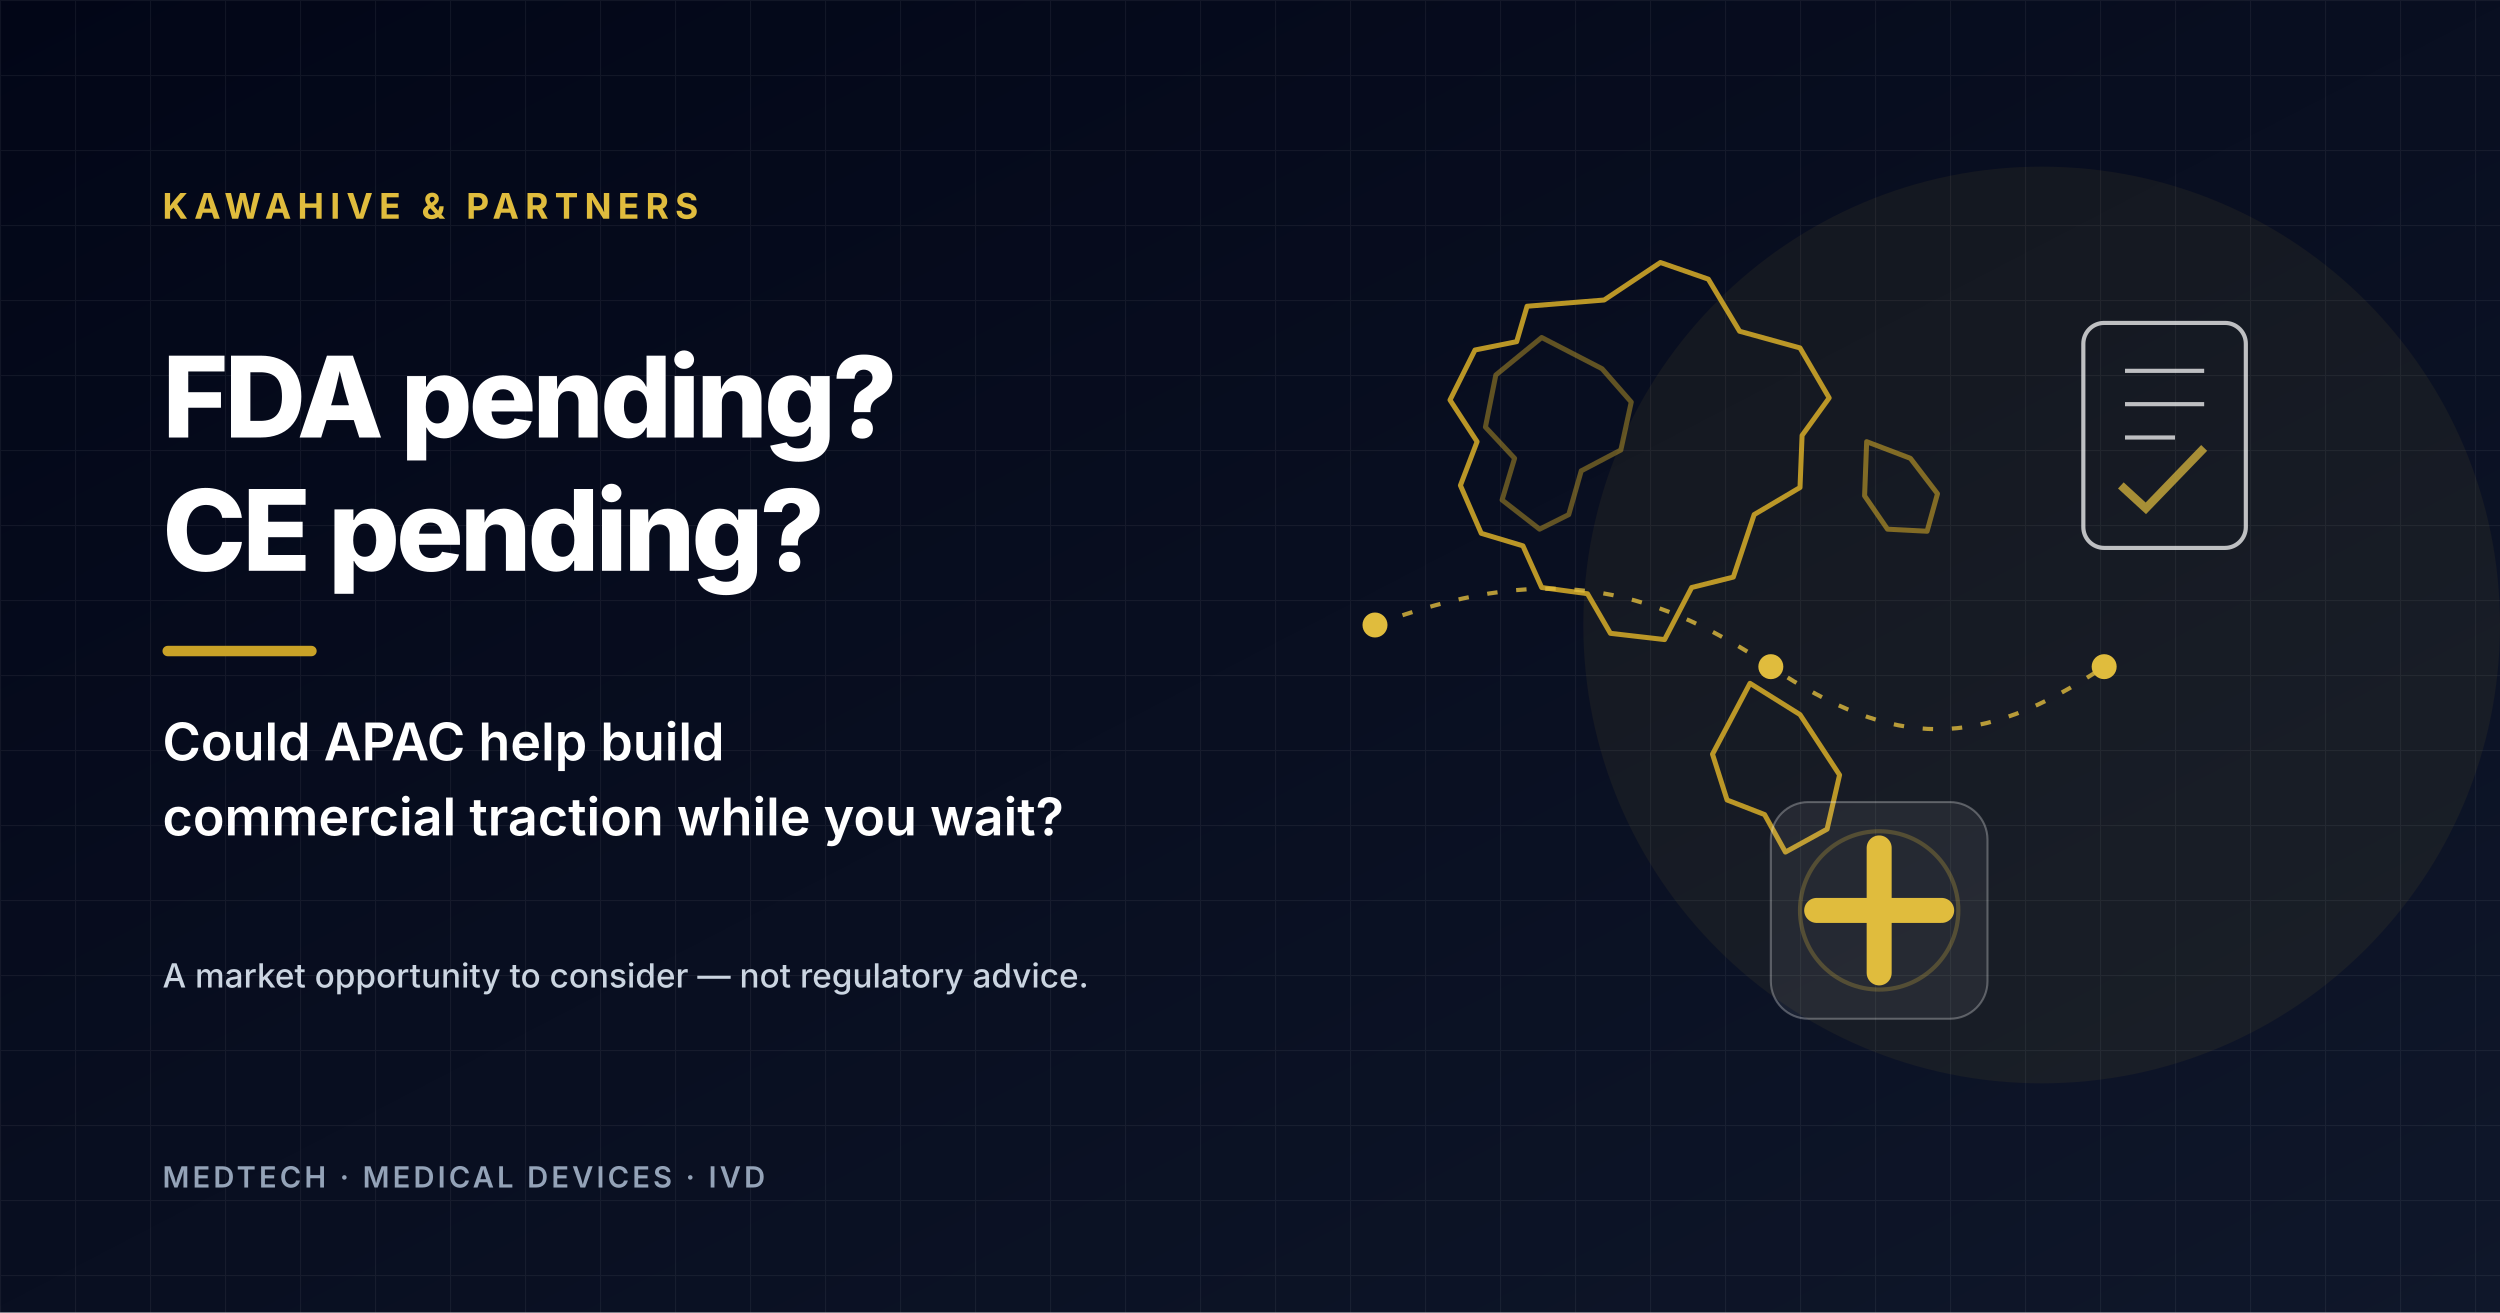
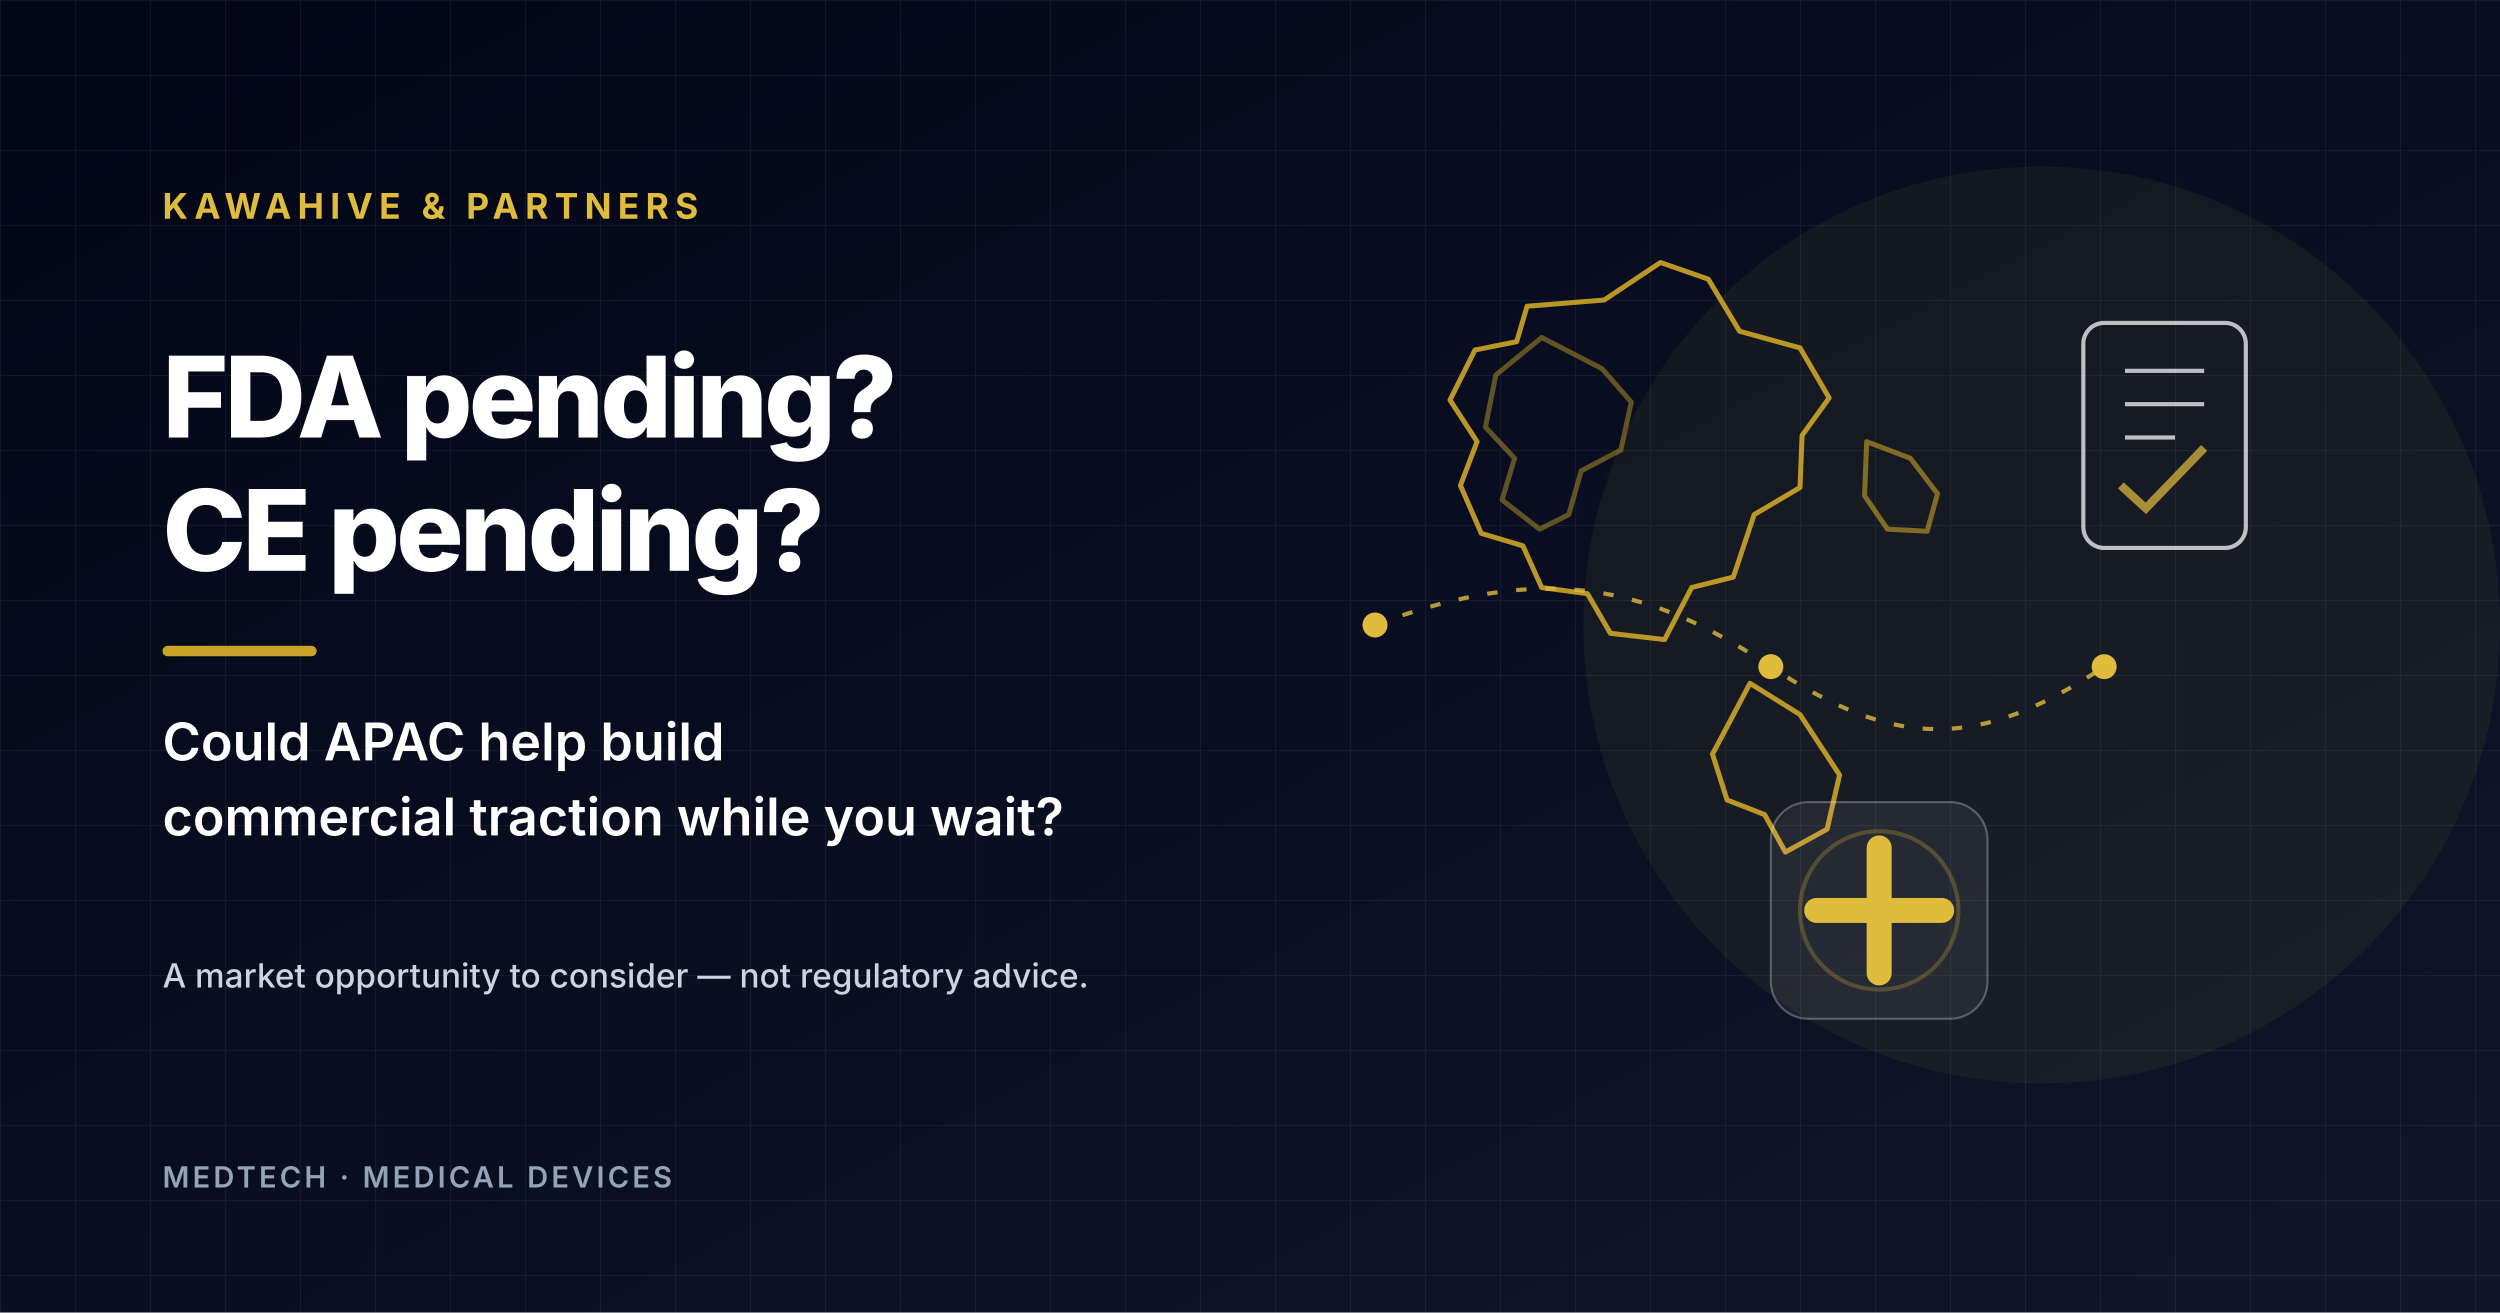
<svg xmlns="http://www.w3.org/2000/svg" width="1200" height="630" viewBox="0 0 1200 630">
  <defs>
    <linearGradient id="bg" x1="0" y1="0" x2="1" y2="1">
      <stop offset="0" stop-color="#020617" />
      <stop offset="1" stop-color="#0f172a" />
    </linearGradient>
    <pattern id="grid" width="36" height="36" patternUnits="userSpaceOnUse">
      <path d="M36 0H0V36" fill="none" stroke="#ffffff" stroke-opacity=".055" stroke-width="1" />
    </pattern>
  </defs>
  <rect width="1200" height="630" fill="url(#bg)" />
  <rect width="1200" height="630" fill="url(#grid)" />
  <circle cx="980" cy="300" r="220" fill="#c9a227" opacity=".07" />
  <g transform="translate(690 92)" fill="none" stroke="#c9a227" stroke-width="2.4" stroke-linejoin="round" stroke-linecap="round" opacity=".92">
    <path d="M80 52l27-18 23 8 15 25 29 8 14 24-13 18-1 25-22 13-10 30-20 5-13 25-26-3-11-19-22-3-9-20-20-6-10-23 8-21-13-20 12-24 20-4 5-17z" />
    <path d="M150 236l24 15 19 29-6 26-20 11-10-18-18-7-7-22z" />
    <path d="M50 70l-22 18-5 25 14 15-6 20 18 14 14-7 6-21 19-10 5-23-14-16z" opacity=".5" />
    <path d="M206 120l21 8 13 17-5 18-19-1-11-16z" opacity=".65" />
  </g>
  <g transform="translate(850 385)">
    <rect x="0" y="0" width="104" height="104" rx="18" fill="#ffffff" fill-opacity=".06" stroke="#ffffff" stroke-opacity=".28" />
    <path d="M52 22v60M22 52h60" stroke="#e0bc3d" stroke-width="12" stroke-linecap="round" />
    <circle cx="52" cy="52" r="38" fill="none" stroke="#e0bc3d" stroke-opacity=".25" stroke-width="2" />
  </g>
  <g transform="translate(1000 155)" stroke="#ffffff" stroke-opacity=".72" fill="none" stroke-width="2">
    <rect x="0" y="0" width="78" height="108" rx="10" />
    <path d="M20 23h38M20 39h38M20 55h24" />
    <path d="M18 78l12 11 28-29" stroke="#e0bc3d" stroke-width="4" />
  </g>
  <path d="M660 300C740 270 790 280 850 320S950 360 1010 320" fill="none" stroke="#e0bc3d" stroke-width="2" stroke-dasharray="5 9" opacity=".8" />
  <circle cx="660" cy="300" r="6" fill="#e0bc3d" />
  <circle cx="850" cy="320" r="6" fill="#e0bc3d" />
  <circle cx="1010" cy="320" r="6" fill="#e0bc3d" />
  <g font-family="Inter,Arial,sans-serif">
    <text x="78" y="105" font-size="17" font-weight="700" letter-spacing="3" fill="#e0bc3d">KAWAHIVE &amp; PARTNERS</text>
    <text x="78" y="210" font-size="54" font-weight="800" fill="#ffffff" letter-spacing="-1.8">FDA pending?</text>
    <text x="78" y="274" font-size="54" font-weight="800" fill="#ffffff" letter-spacing="-1.8">CE pending?</text>
    <rect x="78" y="310" width="74" height="5" rx="2.5" fill="#c9a227" />
    <text x="78" y="365" font-size="25" font-weight="600" fill="#ffffff">Could APAC help build</text>
    <text x="78" y="401" font-size="25" font-weight="600" fill="#ffffff">commercial traction while you wait?</text>
    <text x="78" y="474" font-size="16" font-weight="500" fill="#cbd5e1">A market opportunity to consider — not regulatory advice.</text>
-     <text x="78" y="570" font-size="14" font-weight="600" letter-spacing="1.5" fill="#94a3b8">MEDTECH · MEDICAL DEVICES · IVD</text>
+     <text x="78" y="570" font-size="14" font-weight="600" letter-spacing="1.5" fill="#94a3b8">MEDTECH · MEDICAL DEVICES</text>
  </g>
</svg>
